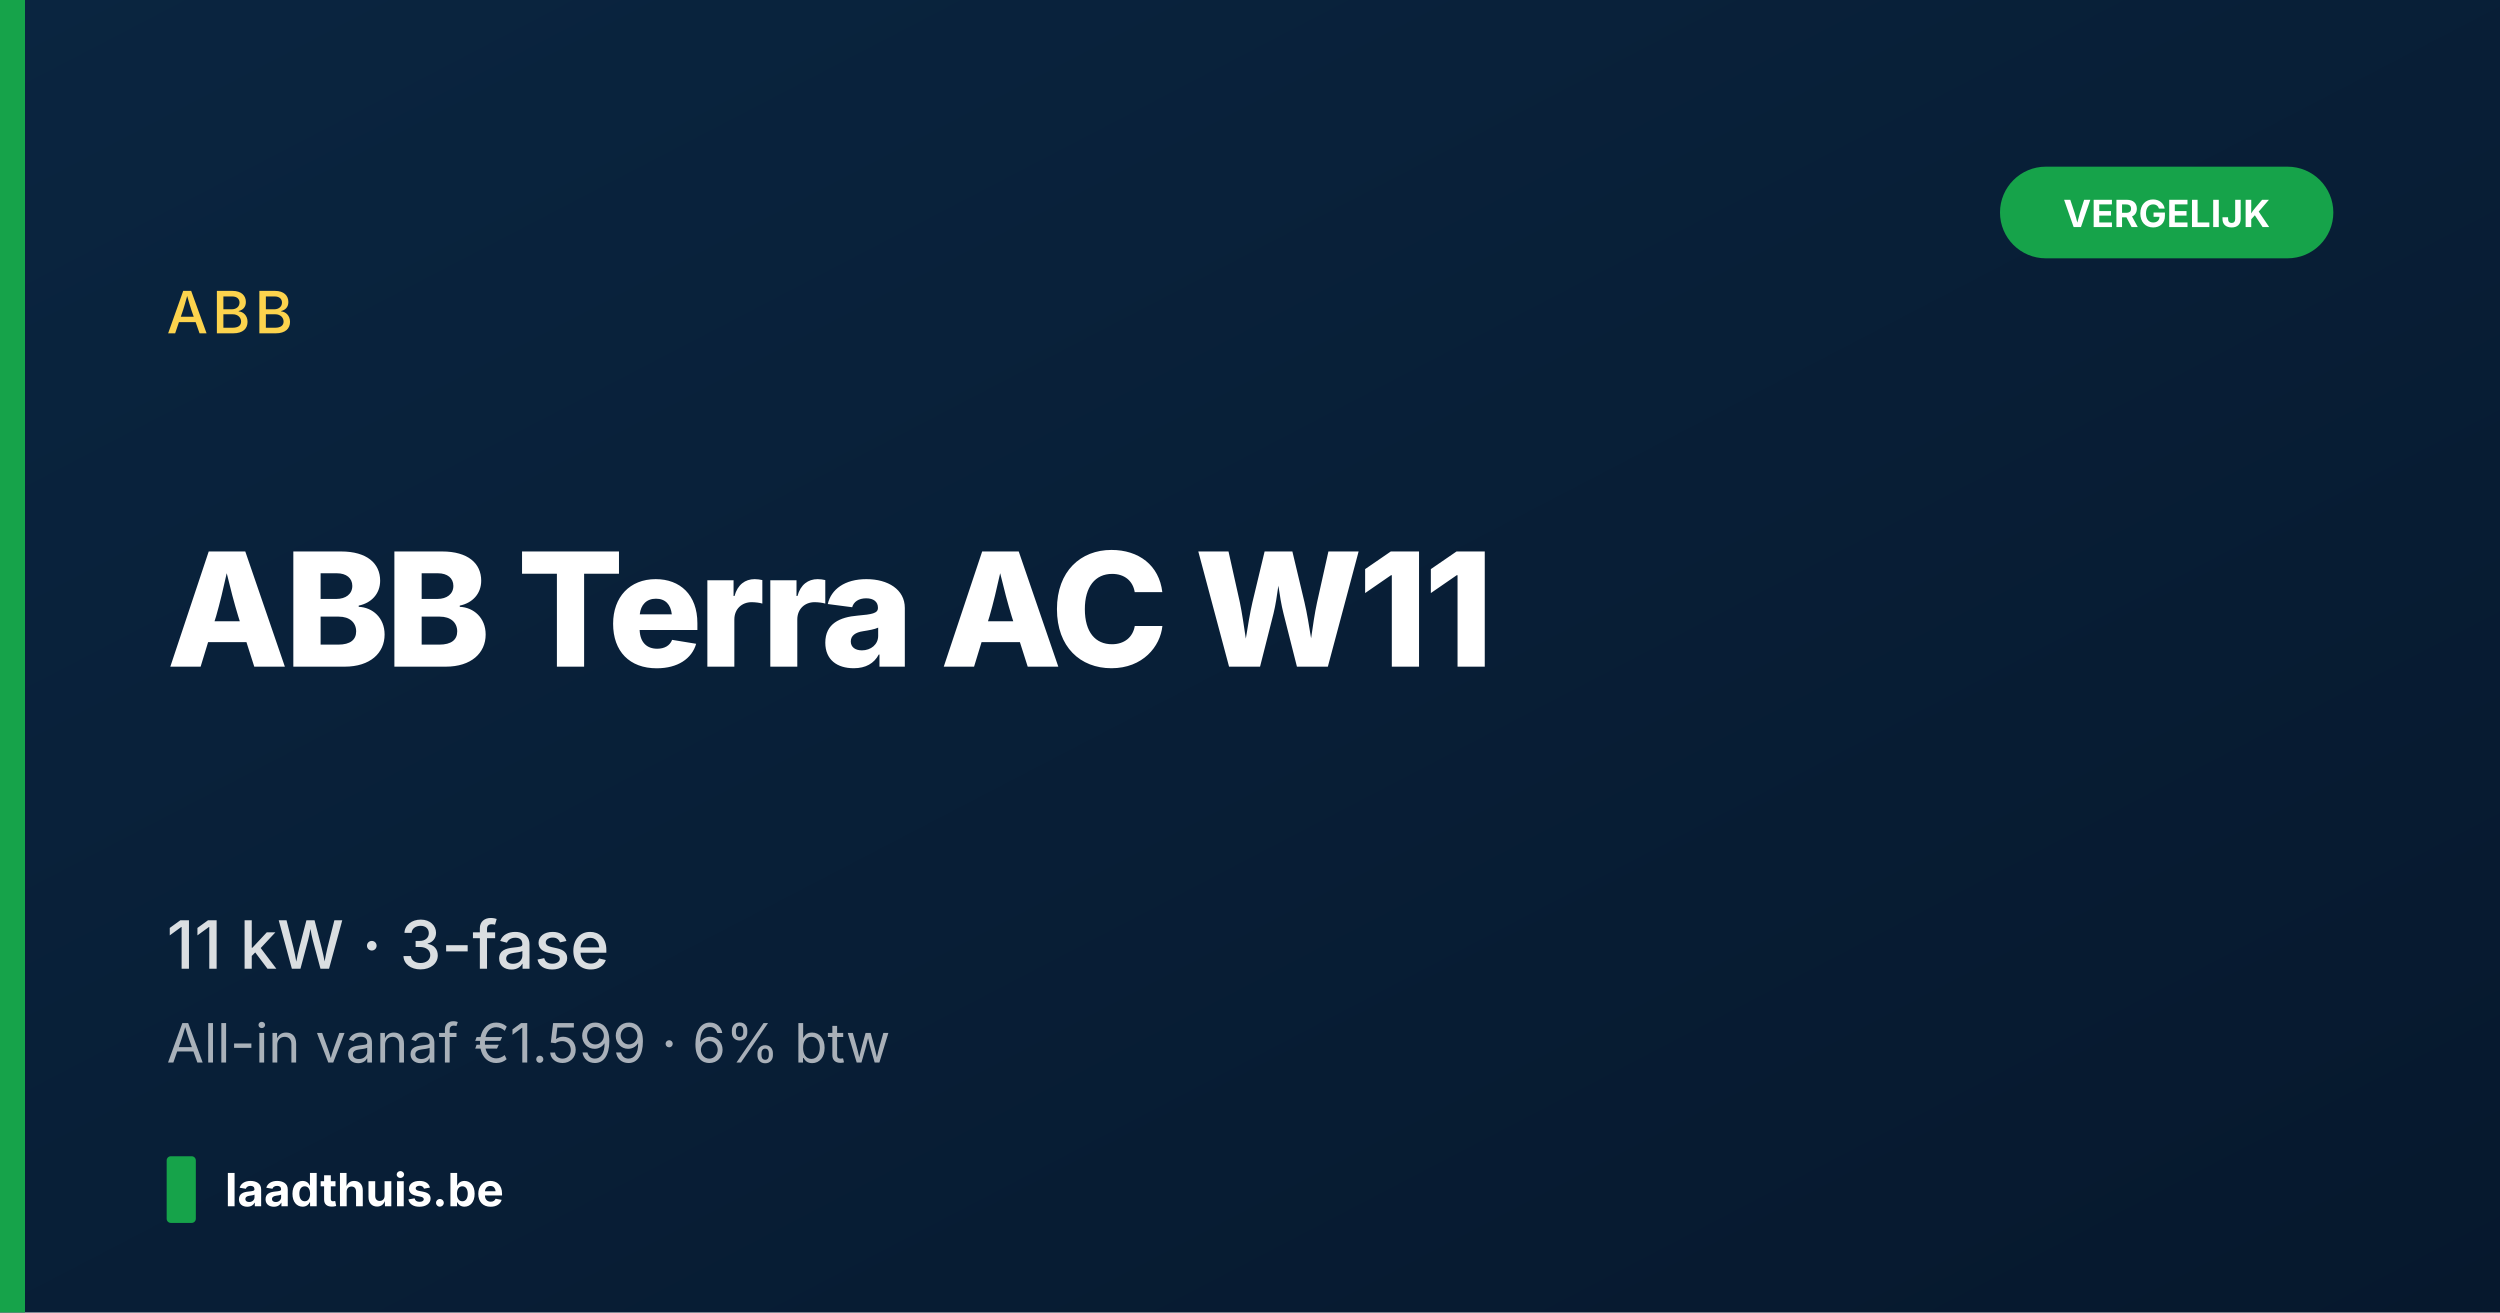
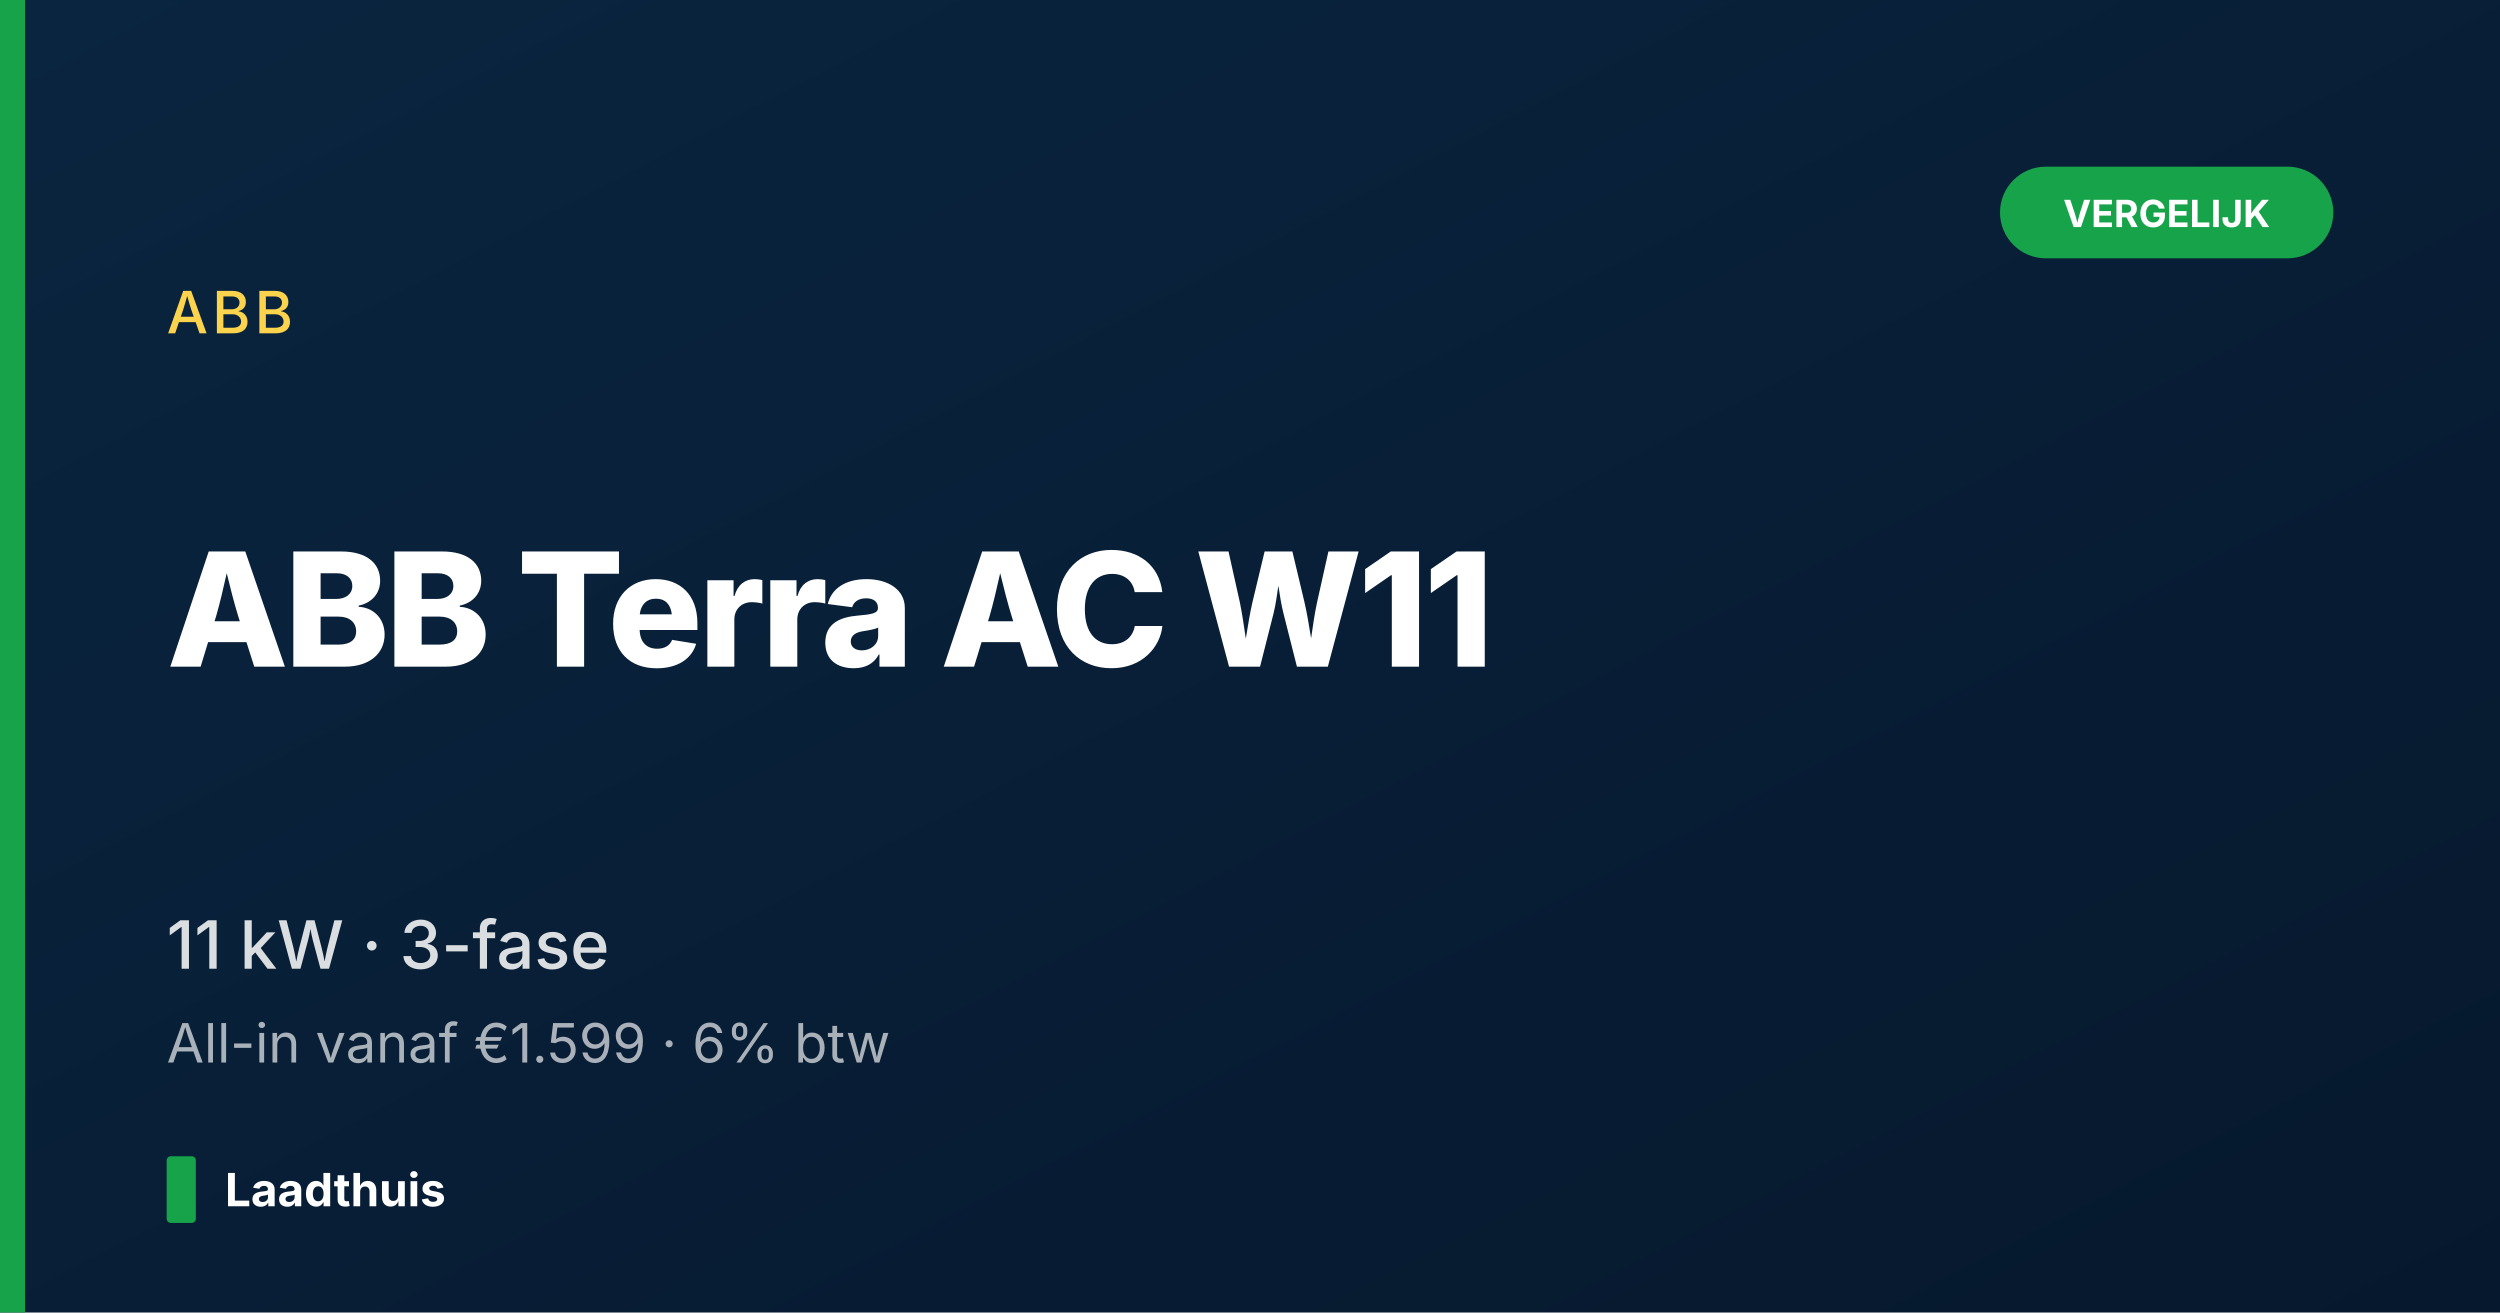
<svg xmlns="http://www.w3.org/2000/svg" width="1200" height="630" viewBox="0 0 1200 630">
  <defs>
    <linearGradient id="bg" x1="0" y1="0" x2="1" y2="1">
      <stop offset="0%" stop-color="#0A2540" />
      <stop offset="100%" stop-color="#06182d" />
    </linearGradient>
  </defs>
  <rect width="1200" height="630" fill="url(#bg)" />
  <rect x="0" y="0" width="12" height="630" fill="#16A34A" />
  <g font-family="Inter, system-ui, -apple-system, sans-serif" fill="white">
    <text x="80" y="160" font-size="28" font-weight="500" fill="#FCD34D" letter-spacing="2">ABB</text>
    <text x="80" y="320" font-size="76" font-weight="800" letter-spacing="-2">
      <tspan x="80" dy="0">ABB Terra AC W11</tspan>
    </text>
    <text x="80" y="465" font-size="32" font-weight="500" opacity="0.85">11 kW · 3-fase</text>
    <text x="80" y="510" font-size="26" font-weight="400" opacity="0.65">All-in vanaf €1.599 · 6% btw</text>
  </g>
  <g transform="translate(80 555)">
    <rect width="14" height="32" rx="2" fill="#16A34A" />
-     <text x="28" y="24" font-family="Inter, system-ui, -apple-system, sans-serif" font-size="22" font-weight="700" fill="white">laadthuis.be</text>
+     <text x="28" y="24" font-family="Inter, system-ui, -apple-system, sans-serif" font-size="22" font-weight="700" fill="white">Laadthuis</text>
  </g>
  <g transform="translate(960 80)">
    <rect width="160" height="44" rx="22" fill="#16A34A" />
    <text x="80" y="29" text-anchor="middle" font-family="Inter, system-ui, -apple-system, sans-serif" font-size="18" font-weight="700" fill="white">VERGELIJK</text>
  </g>
</svg>
